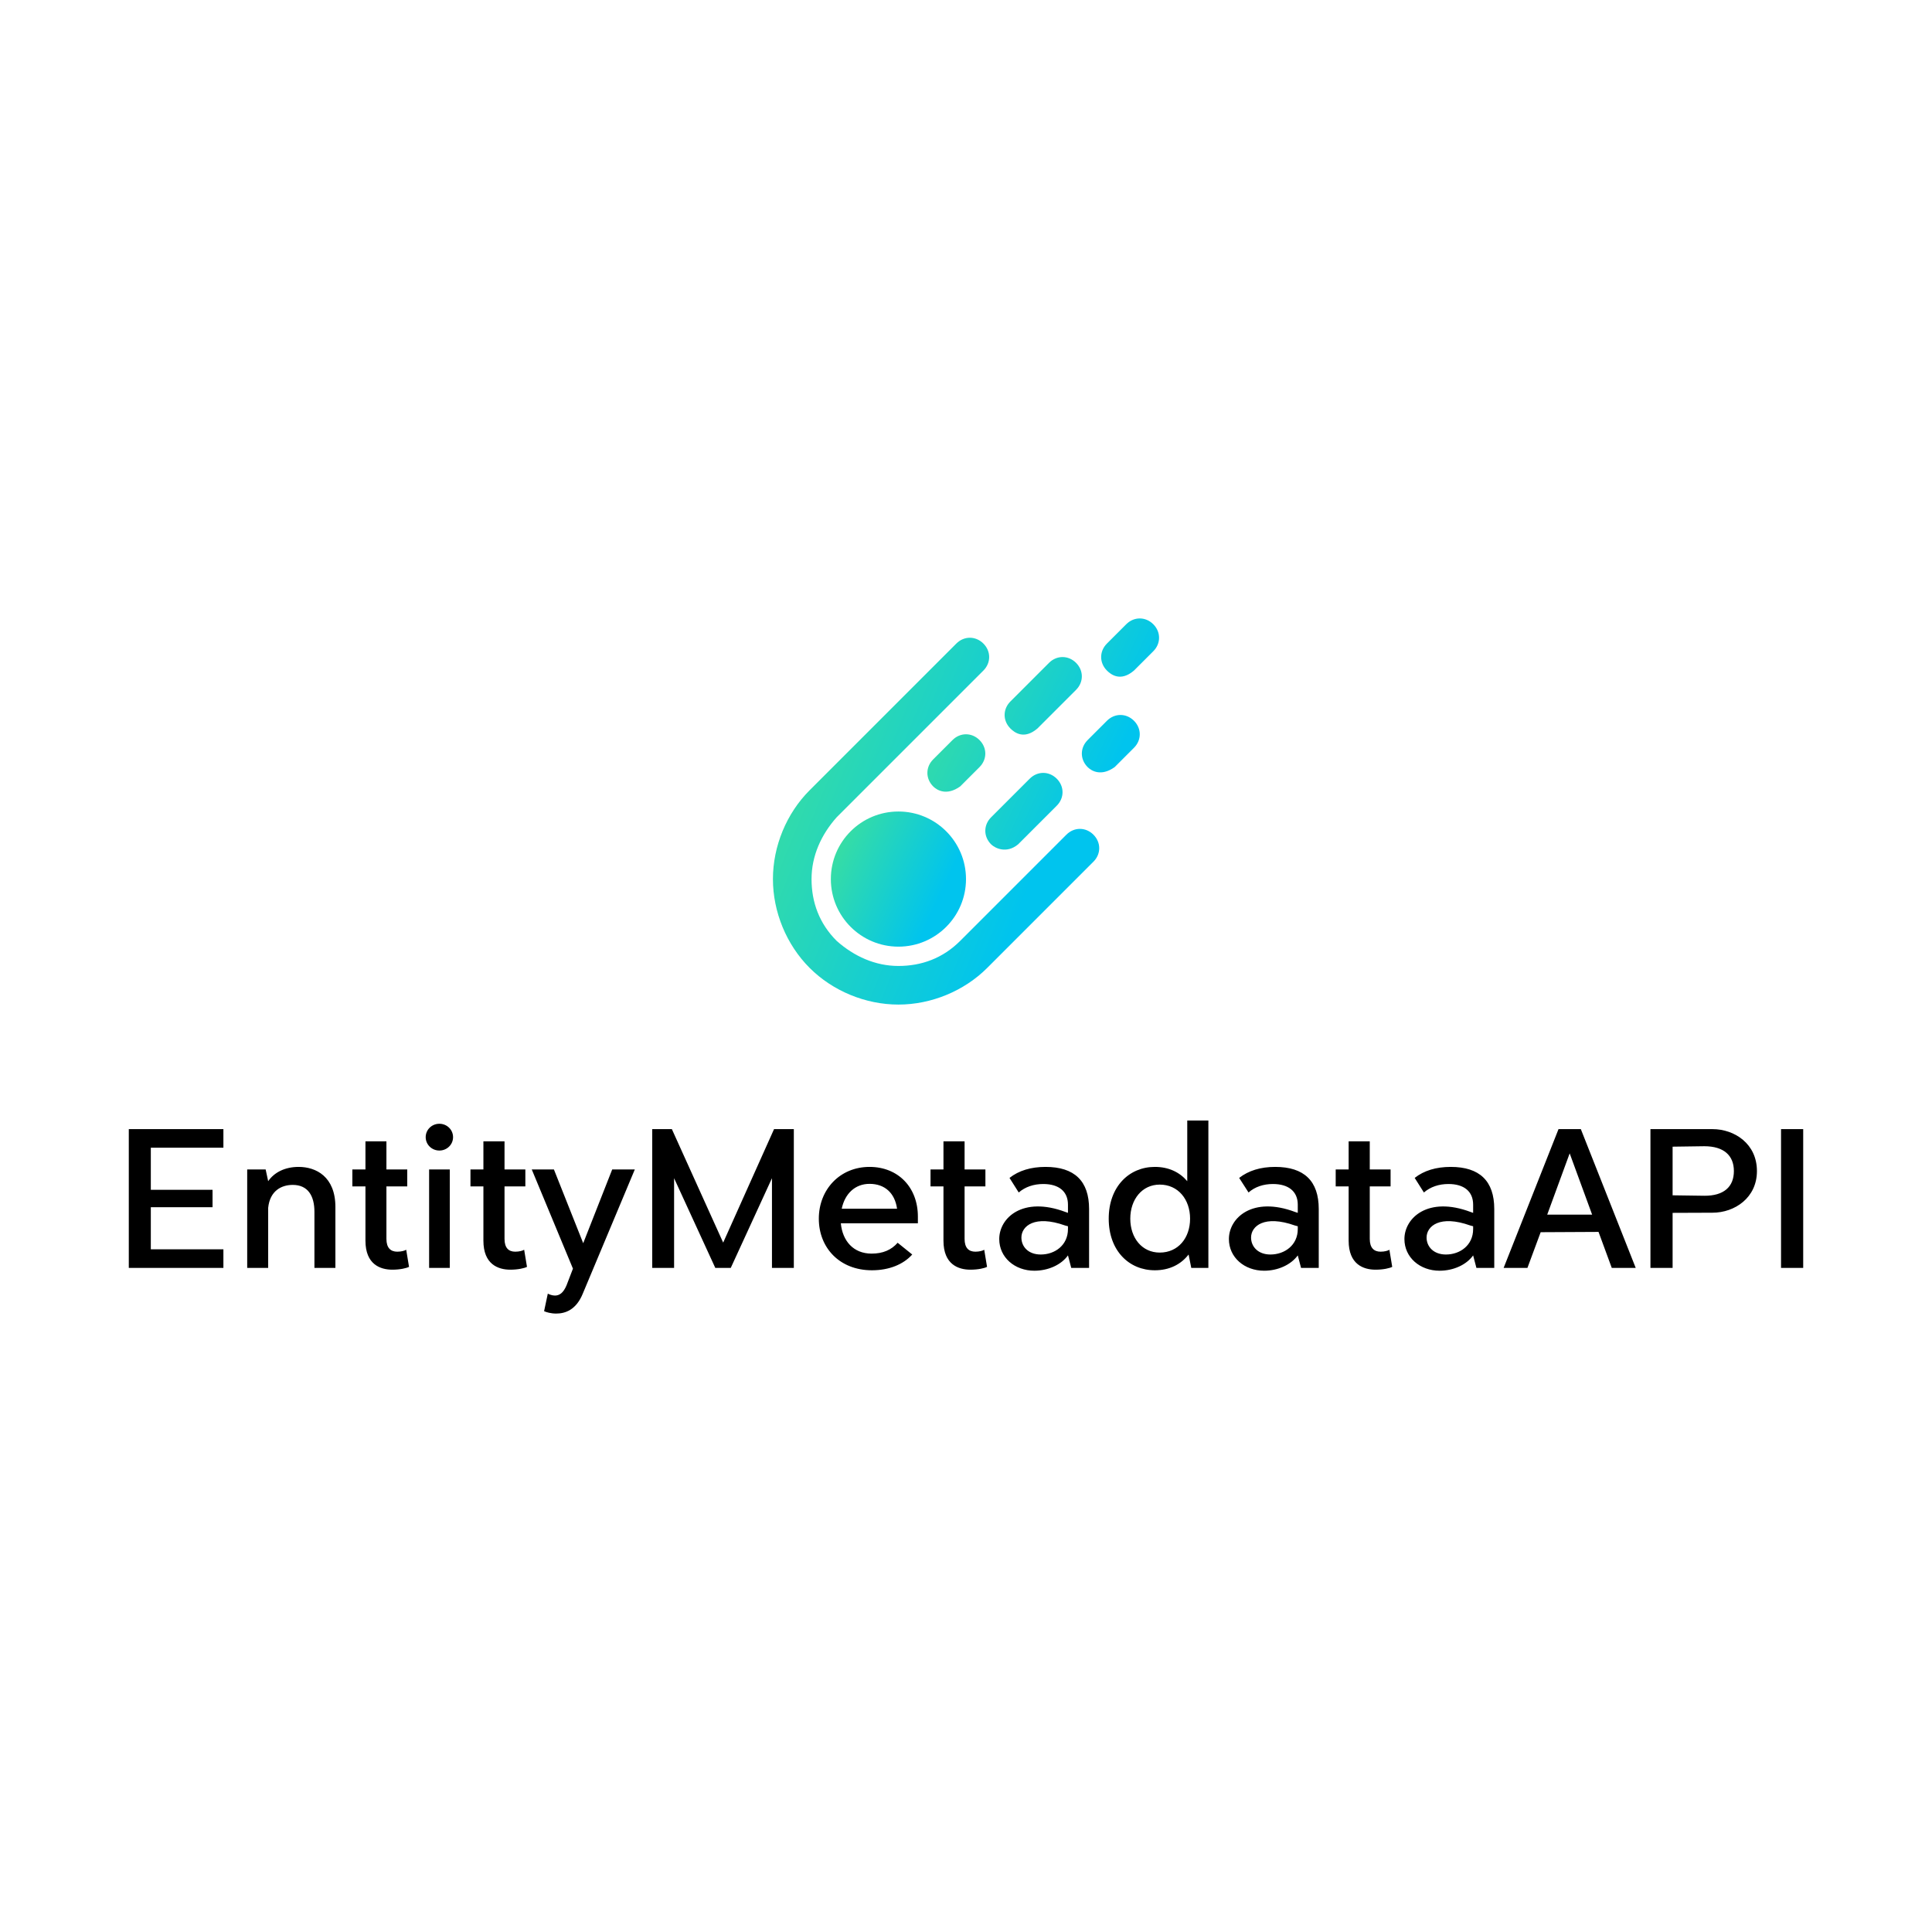
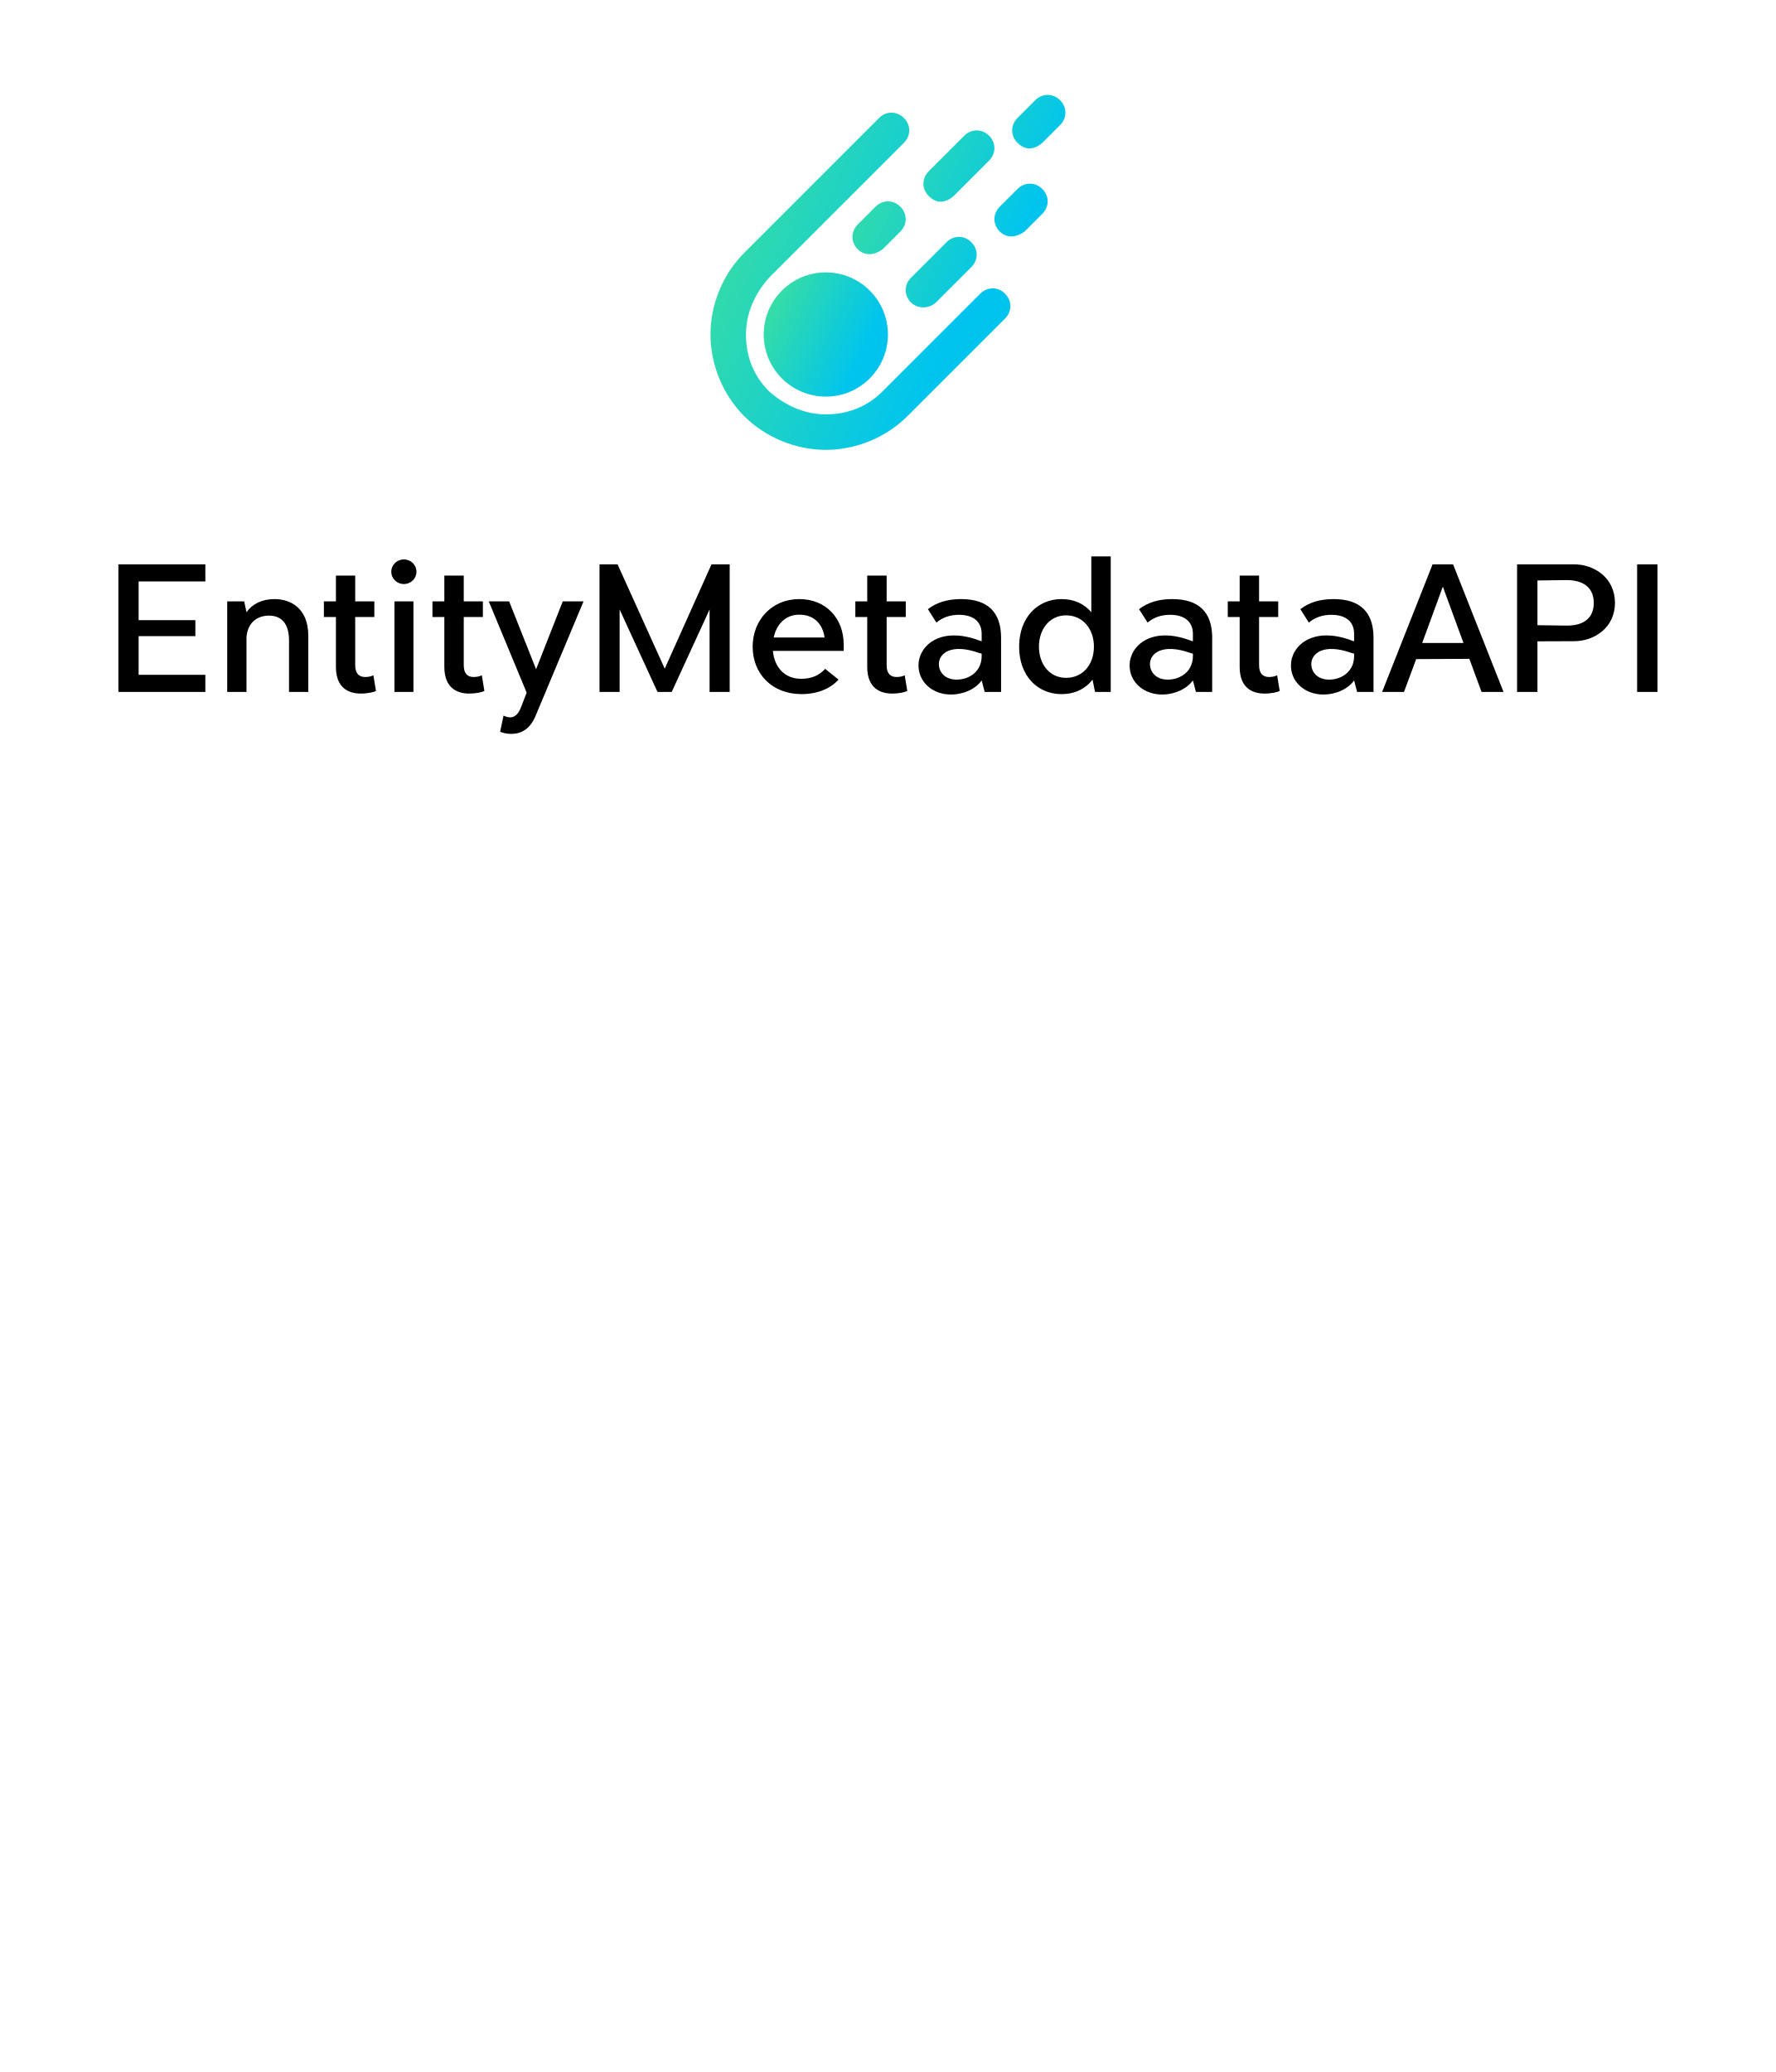
- <svg xmlns="http://www.w3.org/2000/svg" data-v-fde0c5aa="" viewBox="0 0 300 300" class="iconAbove">
+ <svg xmlns="http://www.w3.org/2000/svg" data-v-fde0c5aa="" viewBox="0 80 300 350" class="iconAbove">
  <defs data-v-fde0c5aa="" />
  <rect data-v-fde0c5aa="" fill="transparent" x="0" y="0" width="300px" height="300px" class="logo-background-square" data-darkreader-inline-fill="" style="--darkreader-inline-fill:transparent;" />
  <defs data-v-fde0c5aa="" />
  <g data-v-fde0c5aa="" id="91c035d4-a89f-434d-9bd7-4c37172e72b4" fill="#000000" data-darkreader-inline-fill="" style="--darkreader-inline-fill:#000000;" transform="matrix(2.309674,0,0,2.309674,17.29768,166.5064)">
    <path d="M7.53 5.07L7.53 3.82L1.17 3.82L1.17 13.15L7.53 13.15L7.53 11.90L2.65 11.90L2.65 9.07L6.80 9.07L6.80 7.90L2.65 7.90L2.65 5.07ZM12.59 6.36C11.65 6.36 10.94 6.74 10.54 7.32L10.37 6.53L9.13 6.53L9.13 13.15L10.54 13.15L10.54 9.11C10.66 7.95 11.45 7.57 12.19 7.57C13.21 7.57 13.65 8.30 13.65 9.38L13.65 13.15L15.06 13.15L15.06 9.06C15.06 7 13.74 6.36 12.59 6.36ZM19.82 11.93C19.73 11.99 19.50 12.06 19.22 12.06C18.77 12.06 18.49 11.80 18.49 11.20L18.49 7.67L19.89 7.67L19.89 6.53L18.49 6.53L18.49 4.64L17.08 4.64L17.08 6.53L16.20 6.53L16.20 7.67L17.08 7.67L17.08 11.32C17.08 12.91 18.07 13.27 18.89 13.27C19.41 13.27 19.83 13.17 20.01 13.08ZM22.05 5.26C22.56 5.26 22.97 4.86 22.97 4.36C22.97 3.86 22.56 3.46 22.05 3.46C21.54 3.46 21.13 3.86 21.13 4.36C21.13 4.86 21.54 5.26 22.05 5.26ZM21.36 13.15L22.75 13.15L22.75 6.53L21.36 6.53ZM27.75 11.93C27.66 11.99 27.43 12.06 27.15 12.06C26.70 12.06 26.43 11.80 26.43 11.20L26.43 7.67L27.83 7.67L27.83 6.53L26.43 6.53L26.43 4.64L25.01 4.64L25.01 6.53L24.14 6.53L24.14 7.67L25.01 7.67L25.01 11.32C25.01 12.91 26.00 13.27 26.82 13.27C27.34 13.27 27.77 13.17 27.94 13.08ZM33.67 6.53L31.72 11.49L29.75 6.53L28.26 6.53L31.03 13.20L30.60 14.32C30.39 14.82 30.13 15.01 29.82 15.01C29.63 15.01 29.43 14.93 29.34 14.88L29.09 16.06C29.24 16.13 29.55 16.22 29.90 16.22C30.51 16.22 31.25 15.98 31.70 14.86L35.19 6.53ZM44.55 3.82L41.13 11.45L37.68 3.82L36.36 3.82L36.36 13.15L37.83 13.15L37.83 7.12L40.60 13.15L41.64 13.15L44.41 7.12L44.41 13.15L45.88 13.15L45.88 3.82ZM54.22 9.70C54.22 7.73 52.89 6.36 50.97 6.36C48.97 6.36 47.56 7.89 47.56 9.84C47.56 11.80 48.96 13.31 51.13 13.31C52.28 13.31 53.24 12.92 53.84 12.25L52.86 11.46C52.44 11.94 51.87 12.19 51.11 12.19C49.88 12.19 49.15 11.33 49.04 10.15L54.22 10.15ZM50.97 7.50C52.00 7.50 52.67 8.12 52.82 9.17L49.10 9.17C49.31 8.17 49.99 7.50 50.97 7.50ZM58.68 11.93C58.60 11.99 58.36 12.06 58.09 12.06C57.63 12.06 57.36 11.80 57.36 11.20L57.36 7.67L58.76 7.67L58.76 6.53L57.36 6.53L57.36 4.64L55.94 4.64L55.94 6.53L55.07 6.53L55.07 7.67L55.94 7.67L55.94 11.32C55.94 12.91 56.93 13.27 57.75 13.27C58.28 13.27 58.70 13.17 58.87 13.08ZM62.05 13.34C62.99 13.34 63.86 12.94 64.31 12.31L64.53 13.15L65.73 13.15L65.73 9.19C65.73 7.31 64.75 6.36 62.80 6.36C61.82 6.36 61.00 6.61 60.38 7.10L61.00 8.08C61.44 7.70 62.01 7.51 62.65 7.51C63.70 7.51 64.31 8.01 64.31 8.90L64.31 9.45L64.14 9.39C61.26 8.31 59.69 9.79 59.69 11.21C59.69 12.45 60.74 13.34 62.05 13.34ZM62.48 12.25C61.64 12.25 61.18 11.72 61.18 11.11C61.18 10.34 62.07 9.57 64.12 10.30L64.31 10.35L64.31 10.54C64.31 11.62 63.44 12.25 62.48 12.25ZM72.33 3.24L72.33 7.32C71.82 6.72 71.09 6.36 70.15 6.36C68.42 6.36 67.05 7.69 67.05 9.84C67.05 12.00 68.42 13.31 70.15 13.31C71.14 13.31 71.91 12.91 72.42 12.25L72.60 13.15L73.75 13.15L73.75 3.24ZM70.48 12.12C69.29 12.12 68.50 11.14 68.50 9.84C68.50 8.55 69.29 7.55 70.48 7.55C71.72 7.55 72.52 8.55 72.52 9.84C72.52 11.14 71.72 12.12 70.48 12.12ZM77.50 13.34C78.43 13.34 79.30 12.94 79.76 12.31L79.98 13.15L81.17 13.15L81.17 9.19C81.17 7.31 80.19 6.36 78.24 6.36C77.26 6.36 76.45 6.61 75.82 7.10L76.45 8.08C76.88 7.70 77.45 7.51 78.09 7.51C79.14 7.51 79.76 8.01 79.76 8.90L79.76 9.45L79.58 9.39C76.71 8.31 75.13 9.79 75.13 11.21C75.13 12.45 76.18 13.34 77.50 13.34ZM77.92 12.25C77.09 12.25 76.62 11.72 76.62 11.11C76.62 10.34 77.51 9.57 79.57 10.30L79.76 10.35L79.76 10.54C79.76 11.62 78.88 12.25 77.92 12.25ZM85.92 11.93C85.84 11.99 85.60 12.06 85.33 12.06C84.88 12.06 84.60 11.80 84.60 11.20L84.60 7.67L86.00 7.67L86.00 6.53L84.60 6.53L84.60 4.64L83.18 4.64L83.18 6.53L82.31 6.53L82.31 7.67L83.18 7.67L83.18 11.32C83.18 12.91 84.17 13.27 84.99 13.27C85.52 13.27 85.94 13.17 86.11 13.08ZM89.29 13.34C90.23 13.34 91.10 12.94 91.55 12.31L91.77 13.15L92.97 13.15L92.97 9.19C92.97 7.31 91.99 6.36 90.04 6.36C89.06 6.36 88.24 6.61 87.62 7.10L88.24 8.08C88.68 7.70 89.25 7.51 89.89 7.51C90.94 7.51 91.55 8.01 91.55 8.90L91.55 9.45L91.38 9.39C88.51 8.31 86.93 9.79 86.93 11.21C86.93 12.45 87.98 13.34 89.29 13.34ZM89.72 12.25C88.89 12.25 88.42 11.72 88.42 11.11C88.42 10.34 89.31 9.57 91.36 10.30L91.55 10.35L91.55 10.54C91.55 11.62 90.68 12.25 89.72 12.25ZM100.87 13.15L102.48 13.15L98.79 3.82L97.29 3.82L93.60 13.15L95.20 13.15L96.09 10.75L99.98 10.73ZM96.53 9.57L98.04 5.45L99.55 9.57ZM107.64 3.82L103.47 3.82L103.47 13.15L104.96 13.15L104.96 9.45L107.64 9.44C109.13 9.44 110.63 8.44 110.63 6.64C110.63 4.81 109.13 3.82 107.64 3.82ZM107.09 8.30L104.96 8.27L104.96 5.00L107.09 4.97C108.40 4.97 109.08 5.59 109.08 6.64C109.08 7.70 108.40 8.31 107.09 8.30ZM113.74 3.82L112.25 3.82L112.25 13.15L113.74 13.15Z" />
  </g>
  <defs data-v-fde0c5aa="">
    <linearGradient data-v-fde0c5aa="" gradientTransform="rotate(25)" id="5f193ff0-5edf-4fc7-be3e-edde1de79af1" x1="0%" y1="0%" x2="100%" y2="0%">
      <stop data-v-fde0c5aa="" offset="0%" stop-color="#41E296" stop-opacity="1" />
      <stop data-v-fde0c5aa="" offset="100%" stop-color="#00C4EE" stop-opacity="1" />
    </linearGradient>
  </defs>
  <g data-v-fde0c5aa="" id="01683850-ee24-4945-bd20-81d63777fa85" stroke="none" fill="url(#5f193ff0-5edf-4fc7-be3e-edde1de79af1)" data-darkreader-inline-stroke="" style="--darkreader-inline-stroke:none;" transform="matrix(2.997957,0,0,2.997957,120.0204,96.03065)">
    <path d="M15.2 11.2l-5.5 5.5c-.9.9-2 1.3-3.2 1.3-1.2 0-2.3-.5-3.2-1.3-.9-.9-1.3-2-1.3-3.2 0-1.2.5-2.3 1.3-3.2l7.6-7.6c.4-.4.4-1 0-1.4-.4-.4-1-.4-1.4 0L1.9 8.9C.7 10.1 0 11.8 0 13.5s.7 3.4 1.9 4.6C3.1 19.3 4.8 20 6.5 20s3.4-.7 4.6-1.9l5.5-5.5c.4-.4.4-1 0-1.4-.4-.4-1-.4-1.4 0z" />
    <circle cx="6.5" cy="13.5" r="3.5" />
    <path d="M10.7 6.3c-.4-.4-1-.4-1.4 0l-1 1c-.4.4-.4 1 0 1.4.2.2.7.5 1.4 0l1-1c.4-.4.4-1 0-1.4zM17.3 5.3l-1 1c-.4.4-.4 1 0 1.4.2.2.7.5 1.4 0l1-1c.4-.4.4-1 0-1.4-.4-.4-1-.4-1.4 0zM11.3 11.7c.2.2.8.5 1.4 0l2-2c.4-.4.4-1 0-1.4-.4-.4-1-.4-1.4 0l-2 2c-.4.4-.4 1 0 1.4zM19.7.3c-.4-.4-1-.4-1.4 0l-1 1c-.4.4-.4 1 0 1.4.2.2.7.6 1.4 0l1-1c.4-.4.4-1 0-1.4zM13.7 5.7l2-2c.4-.4.4-1 0-1.4-.4-.4-1-.4-1.4 0l-2 2c-.4.4-.4 1 0 1.4.2.2.7.6 1.4 0z" />
  </g>
</svg>
